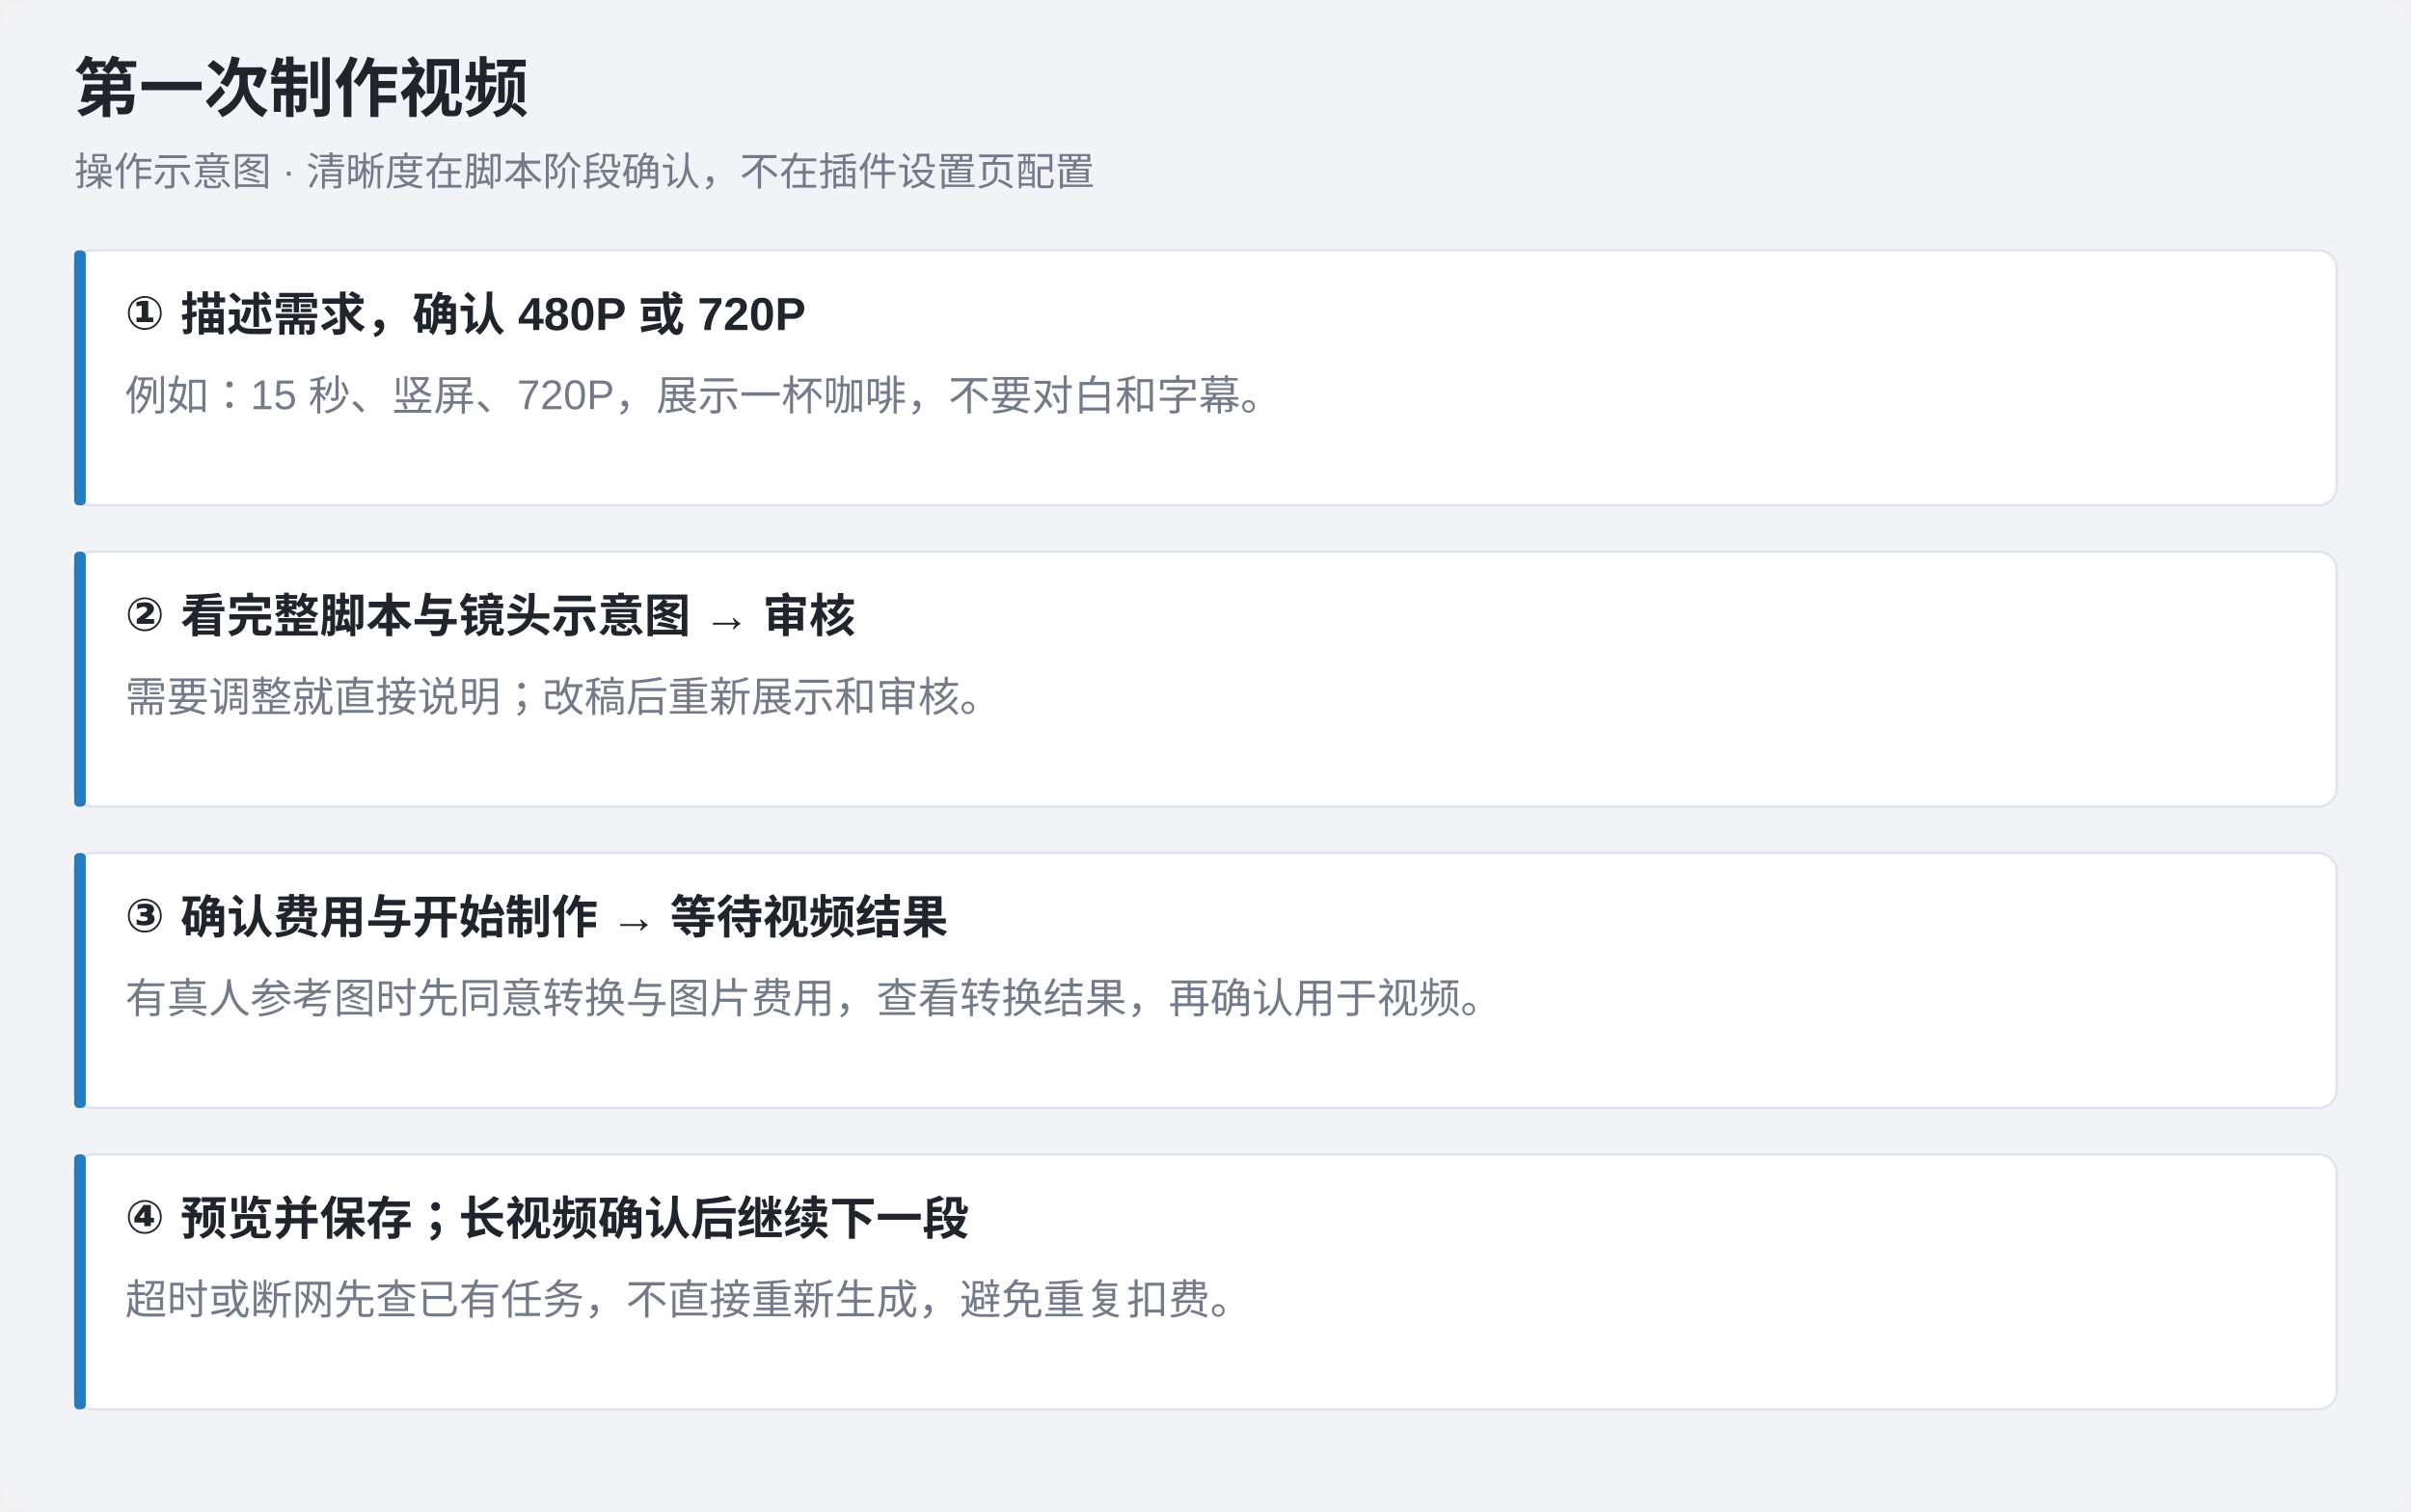
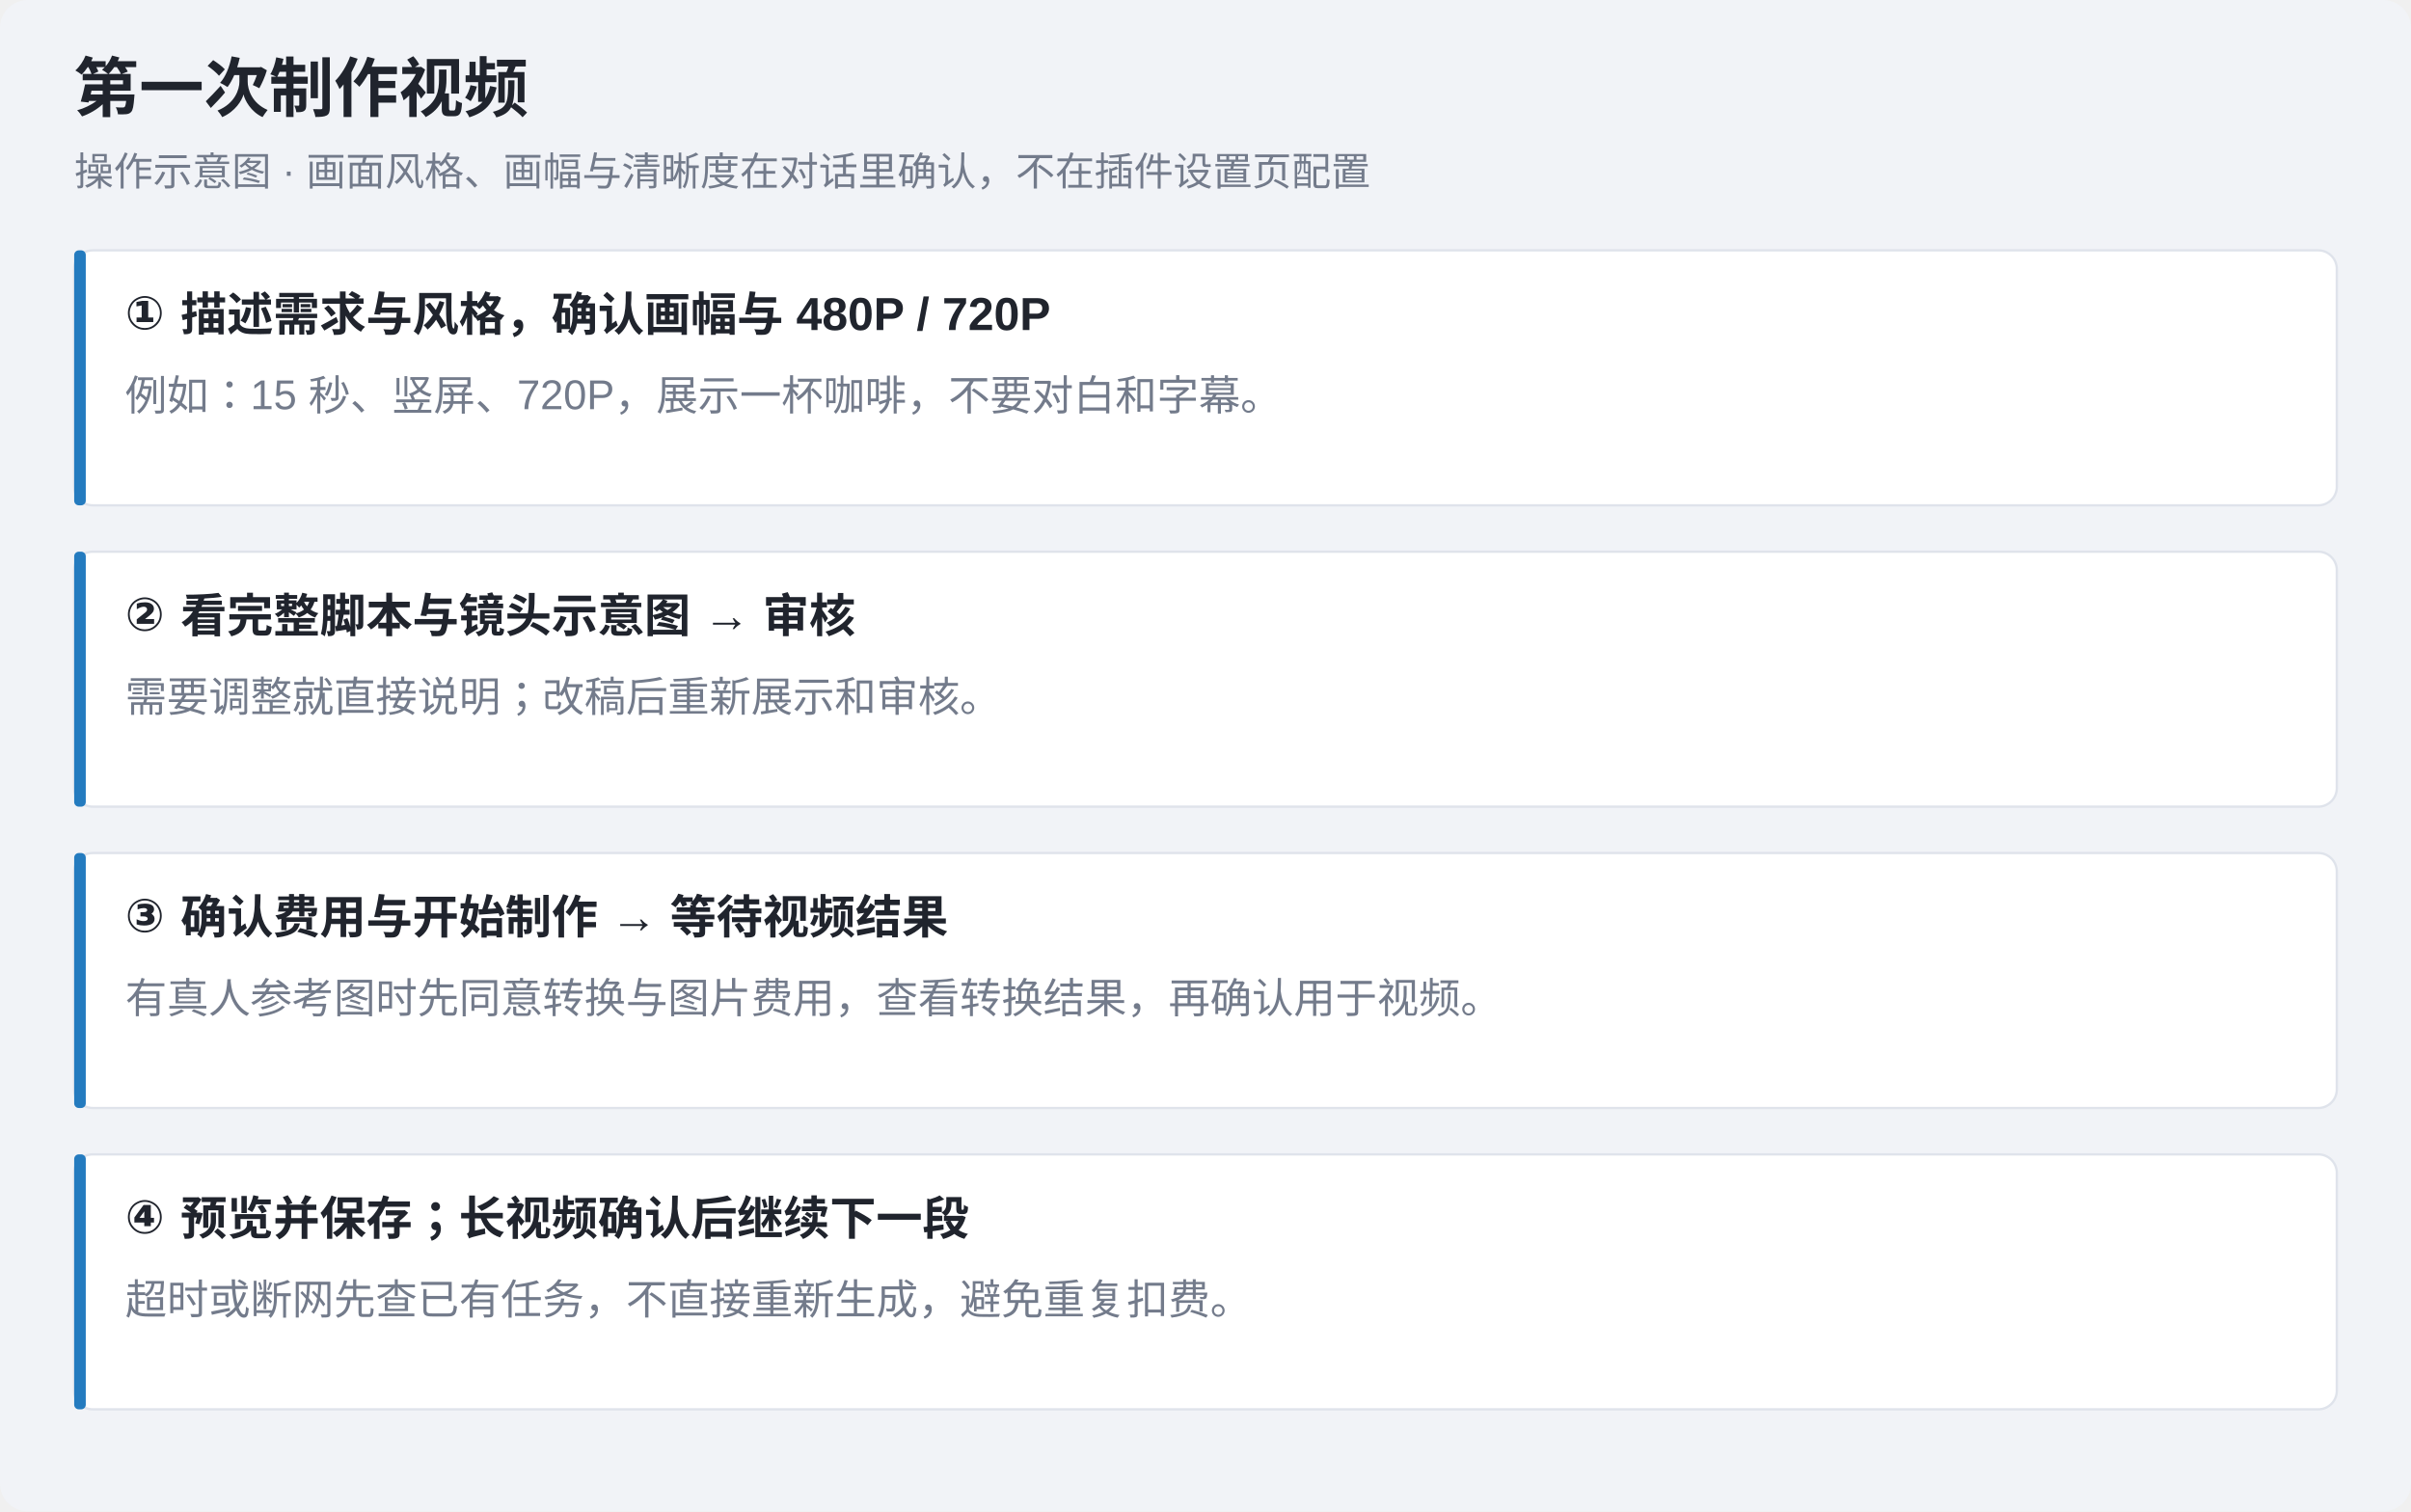
<svg xmlns="http://www.w3.org/2000/svg" width="1040" height="652" viewBox="0 0 1040 652" role="img" aria-labelledby="title desc">
  <style>text{font-family:"PingFang SC","Microsoft YaHei",Arial,sans-serif} .h{font-size:28px;font-weight:700;fill:#20242d}.sub{font-size:17px;fill:#737b8b}.label{font-size:20px;font-weight:600;fill:#20242d}.line{font-size:18px;fill:#737b8b}</style>
  <rect width="1040" height="652" rx="12" fill="#f1f3f7" />
  <text x="32" y="48" class="h">第一次制作视频</text>
-   <text x="32" y="80" class="sub">操作示意图 · 清晰度在脚本阶段确认，不在插件设置页配置</text>
+   <text x="32" y="80" class="sub">操作示意图 · 画面风格、画幅与清晰度在对话里确认，不在插件设置页配置</text>
  <rect x="32" y="108" width="976" height="110" rx="8" fill="white" stroke="#dfe3eb" />
  <rect x="32" y="108" width="5" height="110" rx="2" fill="#247bbf" />
-   <text x="54" y="142" class="label">① 描述需求，确认 480P 或 720P</text>
+   <text x="54" y="142" class="label">① 描述需求与风格，确认画幅与 480P / 720P</text>
  <text x="54" y="177" class="line">例如：15 秒、竖屏、720P，展示一杯咖啡，不要对白和字幕。</text>
  <rect x="32" y="238" width="976" height="110" rx="8" fill="white" stroke="#dfe3eb" />
  <rect x="32" y="238" width="5" height="110" rx="2" fill="#247bbf" />
  <text x="54" y="272" class="label">② 看完整脚本与镜头示意图 → 审核</text>
  <text x="54" y="307" class="line">需要调整就直接说明；改稿后重新展示和审核。</text>
  <rect x="32" y="368" width="976" height="110" rx="8" fill="white" stroke="#dfe3eb" />
  <rect x="32" y="368" width="5" height="110" rx="2" fill="#247bbf" />
  <text x="54" y="402" class="label">③ 确认费用与开始制作 → 等待视频结果</text>
  <text x="54" y="437" class="line">有真人参考图时先同意转换与图片费用，查看转换结果，再确认用于视频。</text>
  <rect x="32" y="498" width="976" height="110" rx="8" fill="white" stroke="#dfe3eb" />
  <rect x="32" y="498" width="5" height="110" rx="2" fill="#247bbf" />
  <text x="54" y="532" class="label">④ 预览并保存；长视频确认后继续下一段</text>
  <text x="54" y="567" class="line">超时或断网先查已有任务，不直接重新生成，避免重复扣费。</text>
</svg>
